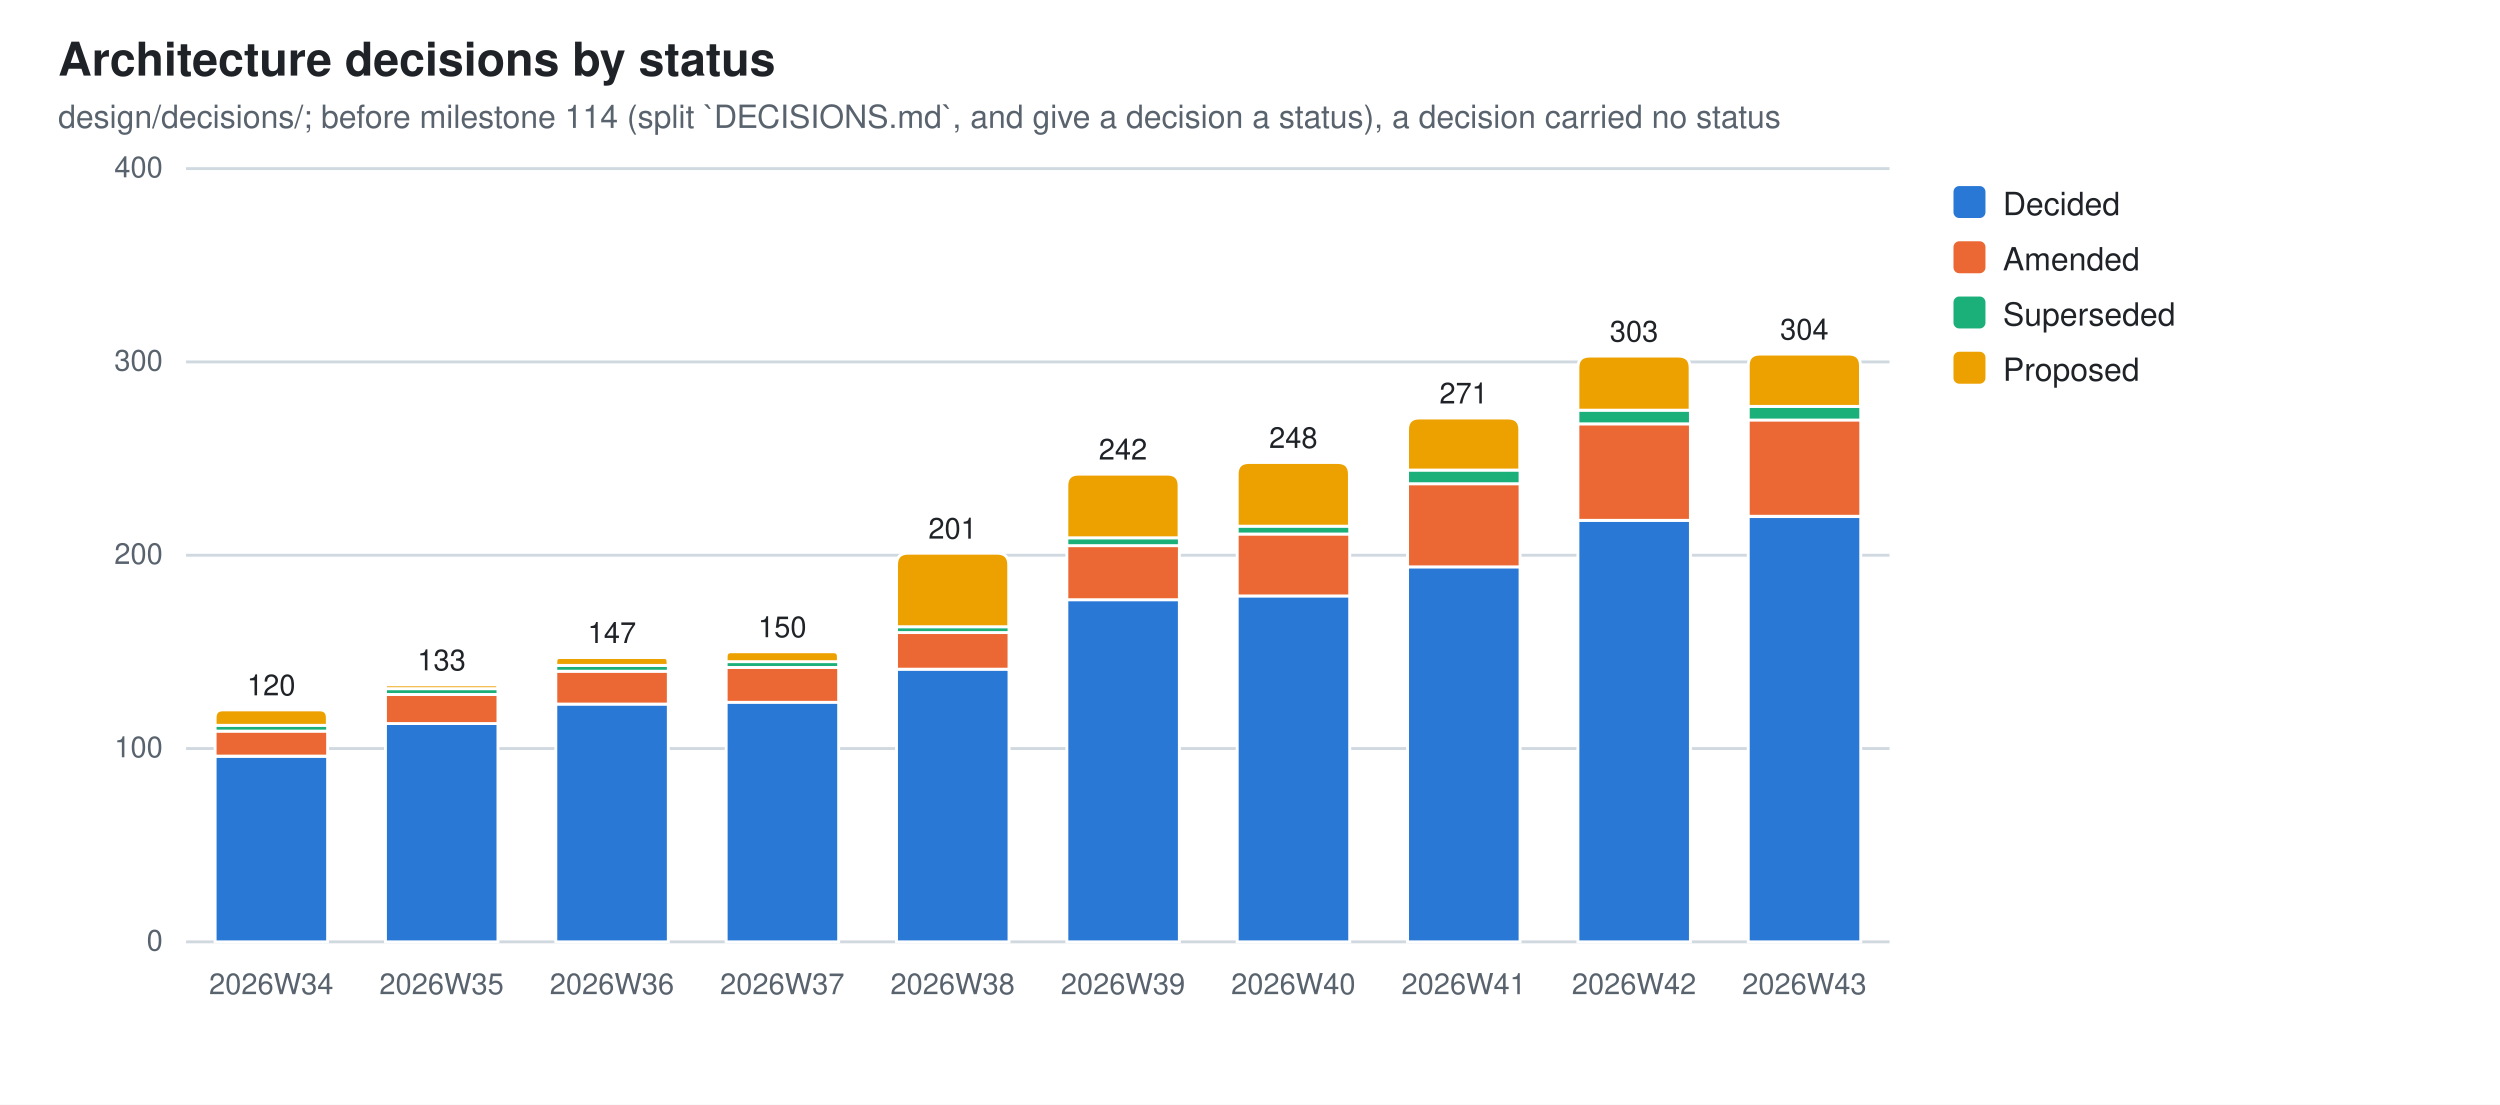
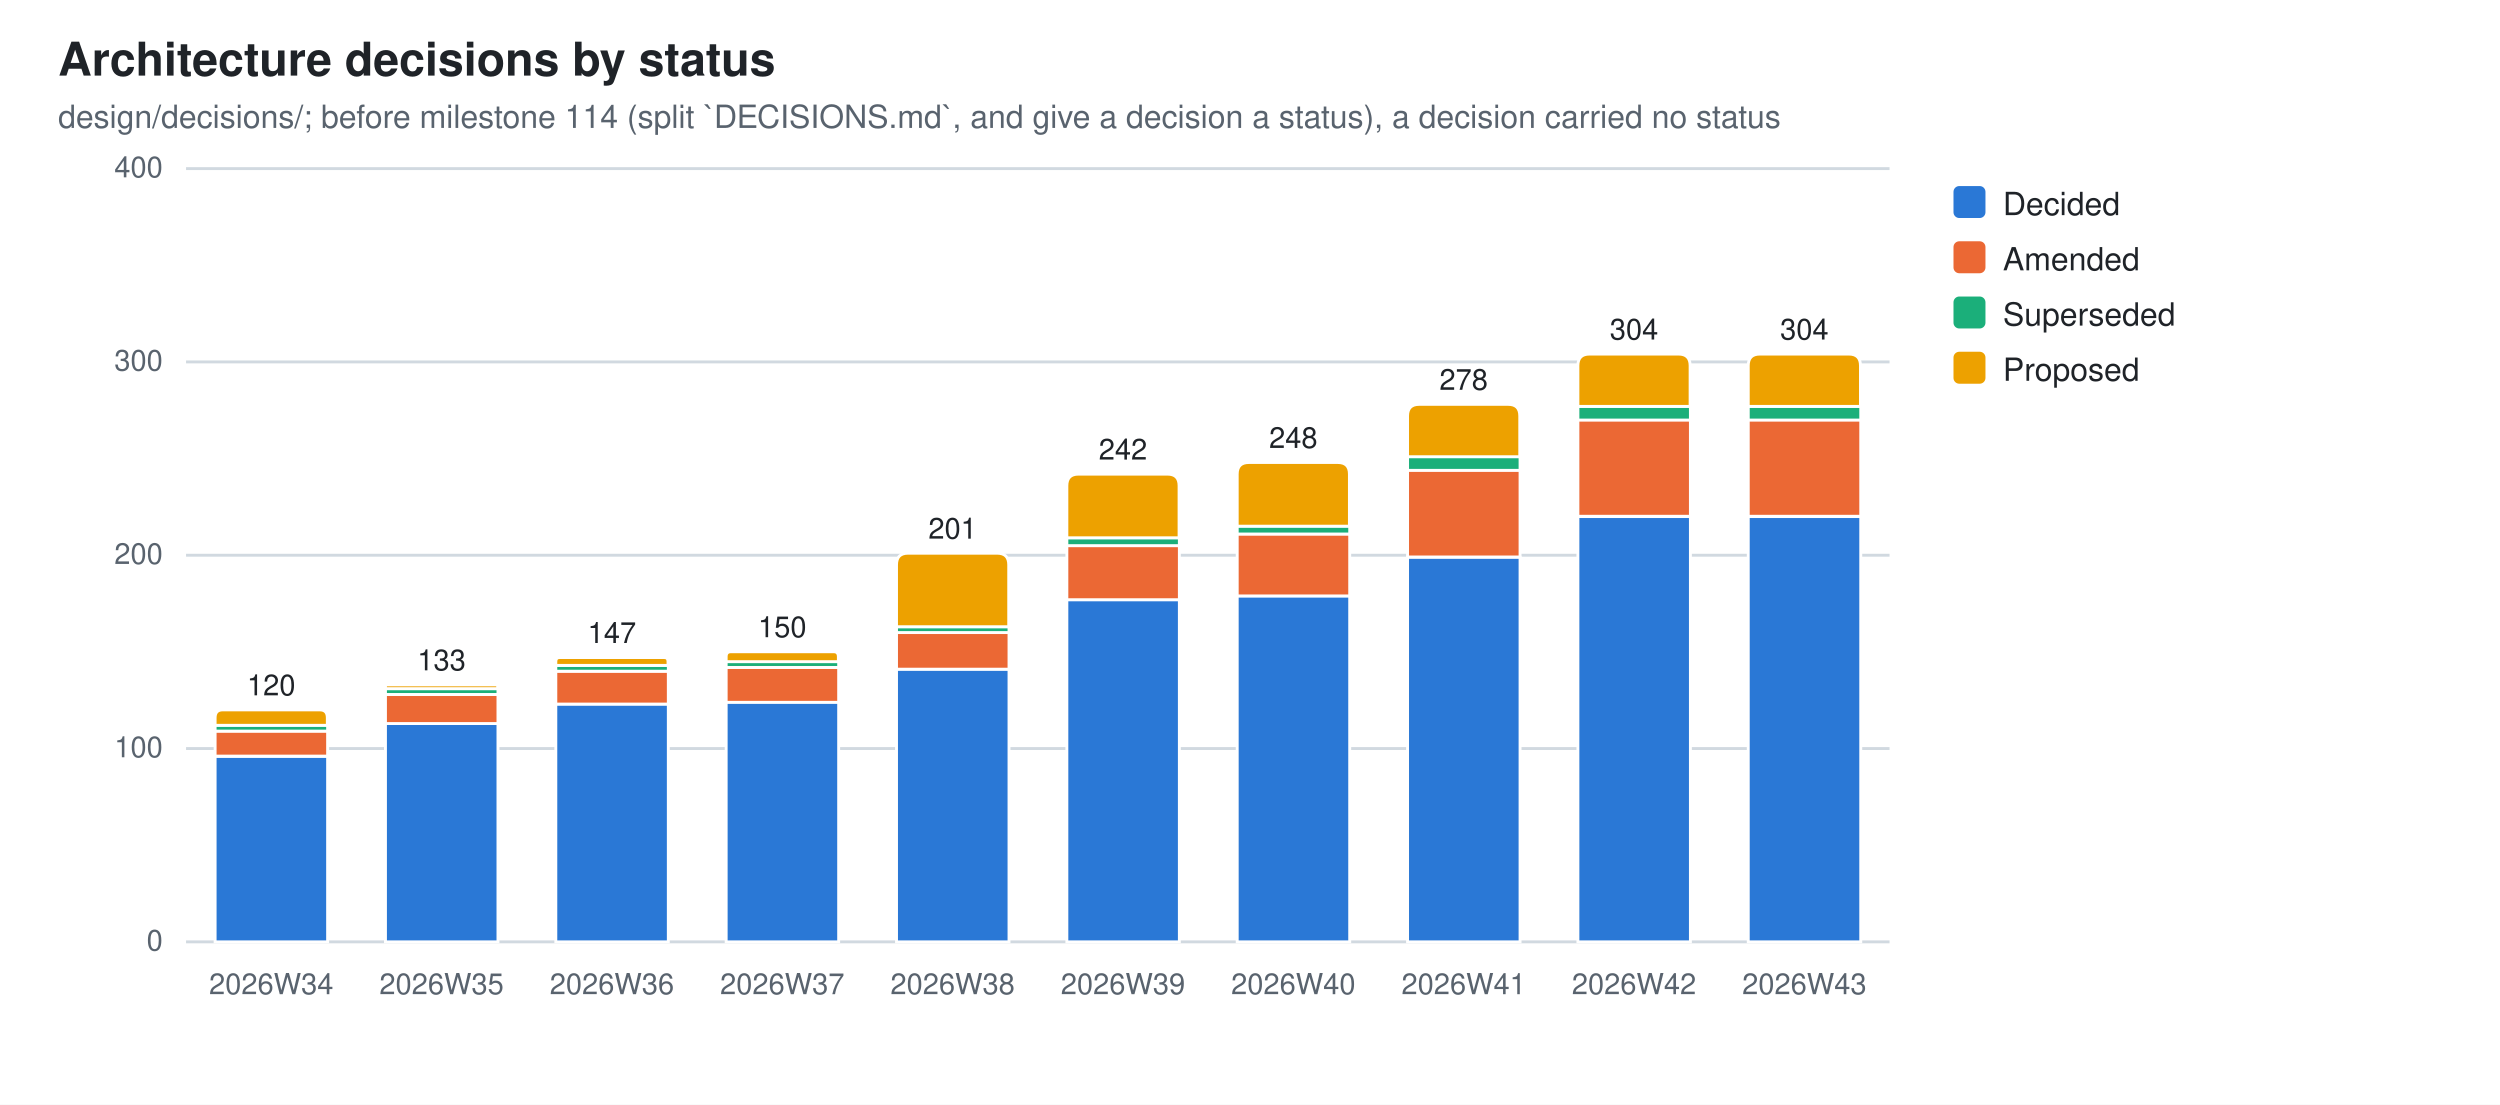
<svg xmlns="http://www.w3.org/2000/svg" width="860" height="380" viewBox="0 0 860 380" role="img" aria-label="Architecture decisions by status">
  <style>
  .bg{fill:#ffffff} .fg{fill:#1f2328} .mut{fill:#59636e} .grid{stroke:#d1d9e0}
  .seg{stroke:#ffffff;stroke-width:1}
  .val{paint-order:stroke;stroke:#ffffff;stroke-width:3px;stroke-linejoin:round}
  .s0{fill:#2a78d6}  .s1{fill:#eb6834}  .s2{fill:#1baf7a}  .s3{fill:#eda100}
  @media (prefers-color-scheme: dark){
    .bg{fill:#0d1117} .fg{fill:#e6edf3} .mut{fill:#9198a1} .grid{stroke:#30363d}
    .seg{stroke:#0d1117} .val{stroke:#0d1117} .s0{fill:#3987e5} .s1{fill:#d95926} .s2{fill:#199e70} .s3{fill:#c98500}}
  text{font-family:-apple-system,BlinkMacSystemFont,"Segoe UI",Helvetica,Arial,sans-serif}
</style>
  <rect class="bg" width="860" height="380" />
  <text class="fg" x="20" y="26" font-size="16" font-weight="600">Architecture decisions by status</text>
  <text class="mut" x="20" y="44" font-size="11">design/decisions/; before milestone 114 (split `DECISIONS.md`, and give a decision a status), a decision carried no status</text>
  <line class="grid" x1="64" y1="324.0" x2="650.0" y2="324.0" stroke-width="1" />
  <text class="mut" x="56" y="327.0" font-size="10" text-anchor="end">0</text>
  <line class="grid" x1="64" y1="257.5" x2="650.0" y2="257.5" stroke-width="1" />
  <text class="mut" x="56" y="260.5" font-size="10" text-anchor="end">100</text>
  <line class="grid" x1="64" y1="191.0" x2="650.0" y2="191.0" stroke-width="1" />
  <text class="mut" x="56" y="194.0" font-size="10" text-anchor="end">200</text>
  <line class="grid" x1="64" y1="124.5" x2="650.0" y2="124.5" stroke-width="1" />
  <text class="mut" x="56" y="127.5" font-size="10" text-anchor="end">300</text>
  <line class="grid" x1="64" y1="58.0" x2="650.0" y2="58.0" stroke-width="1" />
  <text class="mut" x="56" y="61.0" font-size="10" text-anchor="end">400</text>
  <rect class="seg s0" x="74.0" y="260.2" width="38.7" height="63.8" />
  <rect class="seg s1" x="74.0" y="251.5" width="38.7" height="8.6" />
  <rect class="seg s2" x="74.0" y="249.5" width="38.7" height="2.0" />
  <path class="seg s3" d="M74.0,249.5 V246.9 Q74.0,244.2 76.6,244.2 H110.0 Q112.6,244.2 112.6,246.9 V249.5 Z" />
  <text class="mut" x="93.3" y="342" font-size="10" text-anchor="middle">2026W34</text>
  <text class="fg val" x="93.3" y="239.2" font-size="10" text-anchor="middle">120</text>
  <rect class="seg s0" x="132.6" y="248.9" width="38.7" height="75.1" />
  <rect class="seg s1" x="132.6" y="238.9" width="38.7" height="10.0" />
  <rect class="seg s2" x="132.6" y="236.9" width="38.7" height="2.0" />
  <path class="seg s3" d="M132.6,236.9 V236.2 Q132.6,235.6 133.2,235.6 H170.6 Q171.2,235.6 171.2,236.2 V236.9 Z" />
  <text class="mut" x="151.9" y="342" font-size="10" text-anchor="middle">2026W35</text>
  <text class="fg val" x="151.9" y="230.6" font-size="10" text-anchor="middle">133</text>
  <rect class="seg s0" x="191.2" y="242.2" width="38.7" height="81.8" />
  <rect class="seg s1" x="191.2" y="230.9" width="38.7" height="11.3" />
  <rect class="seg s2" x="191.2" y="228.9" width="38.7" height="2.0" />
  <path class="seg s3" d="M191.2,228.9 V227.6 Q191.2,226.2 192.5,226.2 H228.5 Q229.8,226.2 229.8,227.6 V228.9 Z" />
  <text class="mut" x="210.5" y="342" font-size="10" text-anchor="middle">2026W36</text>
  <text class="fg val" x="210.5" y="221.2" font-size="10" text-anchor="middle">147</text>
  <rect class="seg s0" x="249.8" y="241.5" width="38.7" height="82.5" />
  <rect class="seg s1" x="249.8" y="229.6" width="38.7" height="12.0" />
  <rect class="seg s2" x="249.8" y="227.6" width="38.7" height="2.0" />
  <path class="seg s3" d="M249.8,227.6 V225.9 Q249.8,224.2 251.4,224.2 H286.8 Q288.4,224.2 288.4,225.9 V227.6 Z" />
  <text class="mut" x="269.1" y="342" font-size="10" text-anchor="middle">2026W37</text>
  <text class="fg val" x="269.1" y="219.2" font-size="10" text-anchor="middle">150</text>
  <rect class="seg s0" x="308.4" y="230.2" width="38.7" height="93.8" />
  <rect class="seg s1" x="308.4" y="217.6" width="38.7" height="12.6" />
  <rect class="seg s2" x="308.4" y="215.6" width="38.7" height="2.0" />
  <path class="seg s3" d="M308.4,215.6 V194.3 Q308.4,190.3 312.4,190.3 H343.0 Q347.0,190.3 347.0,194.3 V215.6 Z" />
  <text class="mut" x="327.7" y="342" font-size="10" text-anchor="middle">2026W38</text>
  <text class="fg val" x="327.7" y="185.3" font-size="10" text-anchor="middle">201</text>
  <rect class="seg s0" x="367.0" y="206.3" width="38.7" height="117.7" />
  <rect class="seg s1" x="367.0" y="187.7" width="38.7" height="18.6" />
  <rect class="seg s2" x="367.0" y="185.0" width="38.7" height="2.7" />
  <path class="seg s3" d="M367.0,185.0 V167.1 Q367.0,163.1 371.0,163.1 H401.6 Q405.6,163.1 405.6,167.1 V185.0 Z" />
  <text class="mut" x="386.3" y="342" font-size="10" text-anchor="middle">2026W39</text>
  <text class="fg val" x="386.3" y="158.1" font-size="10" text-anchor="middle">242</text>
  <rect class="seg s0" x="425.6" y="205.0" width="38.7" height="119.0" />
  <rect class="seg s1" x="425.6" y="183.7" width="38.7" height="21.3" />
  <rect class="seg s2" x="425.6" y="181.0" width="38.7" height="2.7" />
  <path class="seg s3" d="M425.6,181.0 V163.1 Q425.6,159.1 429.6,159.1 H460.2 Q464.2,159.1 464.2,163.1 V181.0 Z" />
  <text class="mut" x="444.9" y="342" font-size="10" text-anchor="middle">2026W40</text>
  <text class="fg val" x="444.9" y="154.1" font-size="10" text-anchor="middle">248</text>
-   <rect class="seg s0" x="484.2" y="195.0" width="38.7" height="129.0" />
-   <rect class="seg s1" x="484.2" y="166.4" width="38.7" height="28.6" />
-   <rect class="seg s2" x="484.2" y="161.7" width="38.7" height="4.7" />
-   <path class="seg s3" d="M484.2,161.7 V147.8 Q484.2,143.8 488.2,143.8 H518.8 Q522.8,143.8 522.8,147.8 V161.7 Z" />
+   <rect class="seg s0" x="484.2" y="191.7" width="38.7" height="132.3" />
+   <rect class="seg s1" x="484.2" y="161.7" width="38.7" height="29.9" />
+   <rect class="seg s2" x="484.2" y="157.1" width="38.7" height="4.7" />
+   <path class="seg s3" d="M484.2,157.1 V143.1 Q484.2,139.1 488.2,139.1 H518.8 Q522.8,139.1 522.8,143.1 V157.1 Z" />
  <text class="mut" x="503.5" y="342" font-size="10" text-anchor="middle">2026W41</text>
-   <text class="fg val" x="503.5" y="138.8" font-size="10" text-anchor="middle">271</text>
-   <rect class="seg s0" x="542.8" y="179.0" width="38.7" height="145.0" />
-   <rect class="seg s1" x="542.8" y="145.8" width="38.7" height="33.2" />
-   <rect class="seg s2" x="542.8" y="141.1" width="38.7" height="4.7" />
-   <path class="seg s3" d="M542.8,141.1 V126.5 Q542.8,122.5 546.8,122.5 H577.4 Q581.4,122.5 581.4,126.5 V141.1 Z" />
+   <text class="fg val" x="503.5" y="134.1" font-size="10" text-anchor="middle">278</text>
+   <rect class="seg s0" x="542.8" y="177.7" width="38.7" height="146.3" />
+   <rect class="seg s1" x="542.8" y="144.4" width="38.7" height="33.2" />
+   <rect class="seg s2" x="542.8" y="139.8" width="38.7" height="4.7" />
+   <path class="seg s3" d="M542.8,139.8 V125.8 Q542.8,121.8 546.8,121.8 H577.4 Q581.4,121.8 581.4,125.8 V139.8 Z" />
  <text class="mut" x="562.1" y="342" font-size="10" text-anchor="middle">2026W42</text>
-   <text class="fg val" x="562.1" y="117.5" font-size="10" text-anchor="middle">303</text>
+   <text class="fg val" x="562.1" y="116.8" font-size="10" text-anchor="middle">304</text>
  <rect class="seg s0" x="601.4" y="177.7" width="38.7" height="146.3" />
  <rect class="seg s1" x="601.4" y="144.4" width="38.7" height="33.2" />
  <rect class="seg s2" x="601.4" y="139.8" width="38.7" height="4.7" />
  <path class="seg s3" d="M601.4,139.8 V125.8 Q601.4,121.8 605.4,121.8 H636.0 Q640.0,121.8 640.0,125.8 V139.8 Z" />
  <text class="mut" x="620.7" y="342" font-size="10" text-anchor="middle">2026W43</text>
  <text class="fg val" x="620.7" y="116.8" font-size="10" text-anchor="middle">304</text>
  <rect class="s0" x="672" y="64" width="11" height="11" rx="2" />
  <text class="fg" y="74" font-size="11">
    <tspan x="689" dy="0">Decided</tspan>
  </text>
  <rect class="s1" x="672" y="83" width="11" height="11" rx="2" />
  <text class="fg" y="93" font-size="11">
    <tspan x="689" dy="0">Amended</tspan>
  </text>
  <rect class="s2" x="672" y="102" width="11" height="11" rx="2" />
  <text class="fg" y="112" font-size="11">
    <tspan x="689" dy="0">Superseded</tspan>
  </text>
  <rect class="s3" x="672" y="121" width="11" height="11" rx="2" />
  <text class="fg" y="131" font-size="11">
    <tspan x="689" dy="0">Proposed</tspan>
  </text>
</svg>
